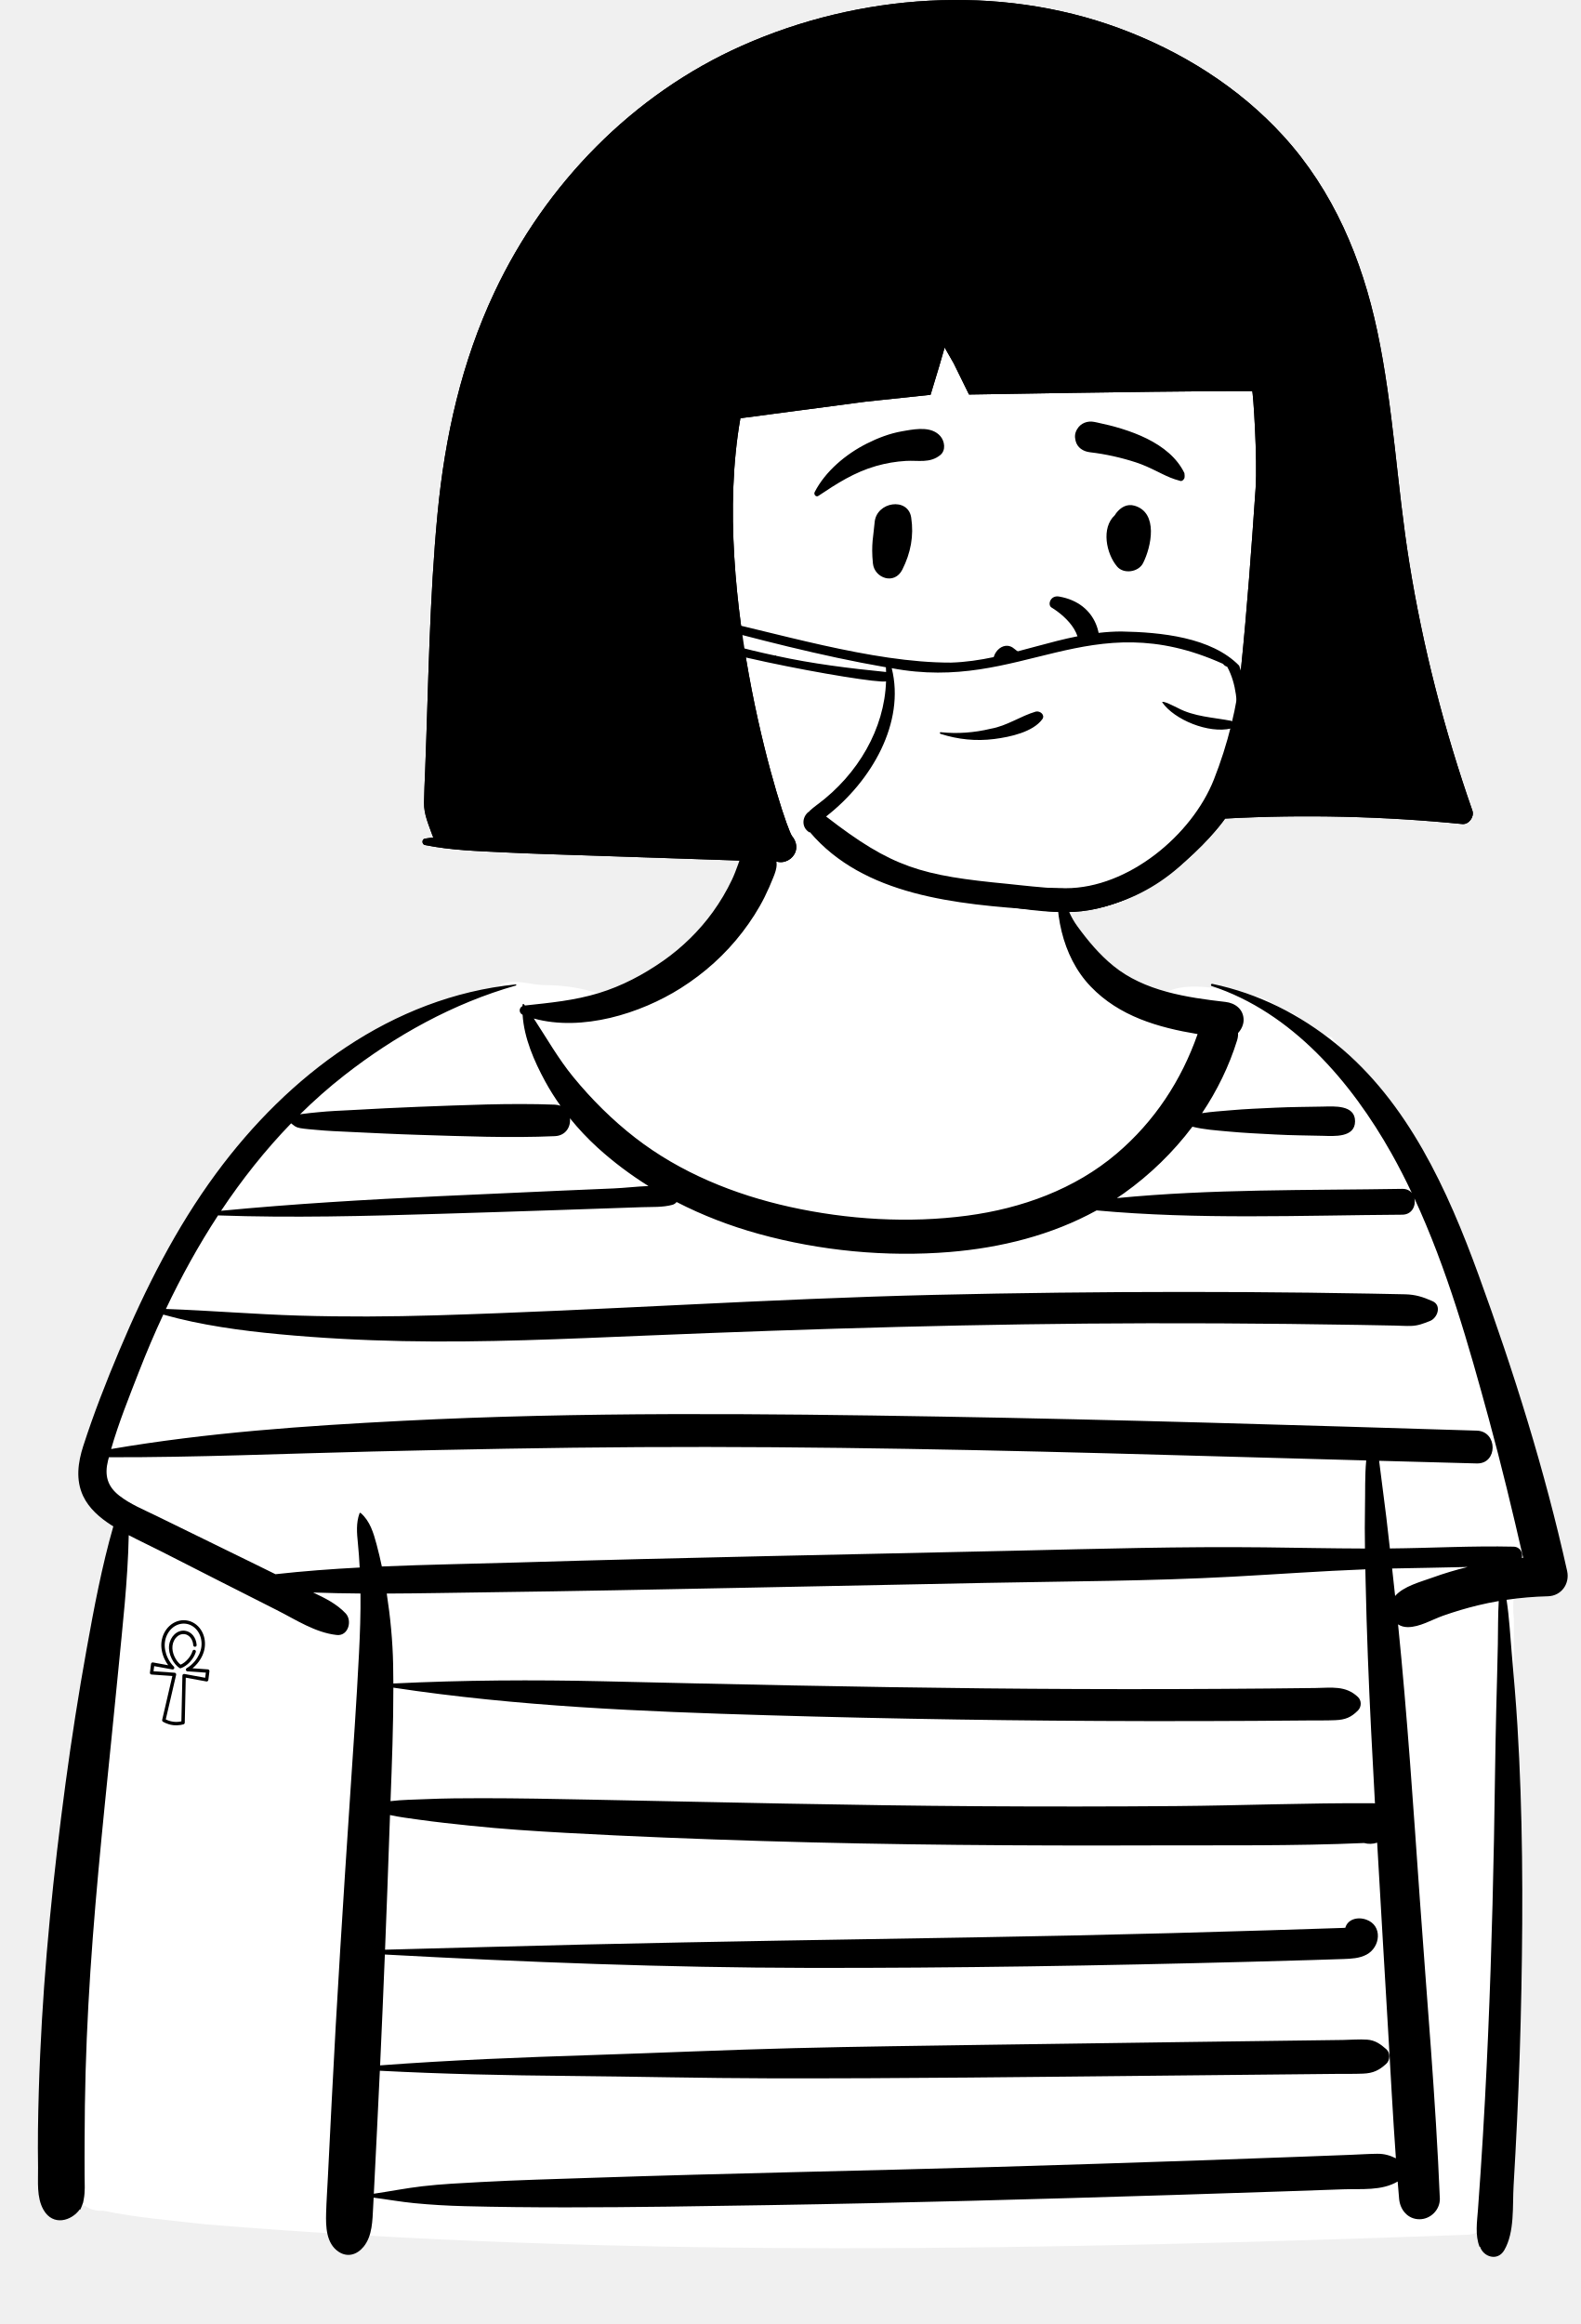
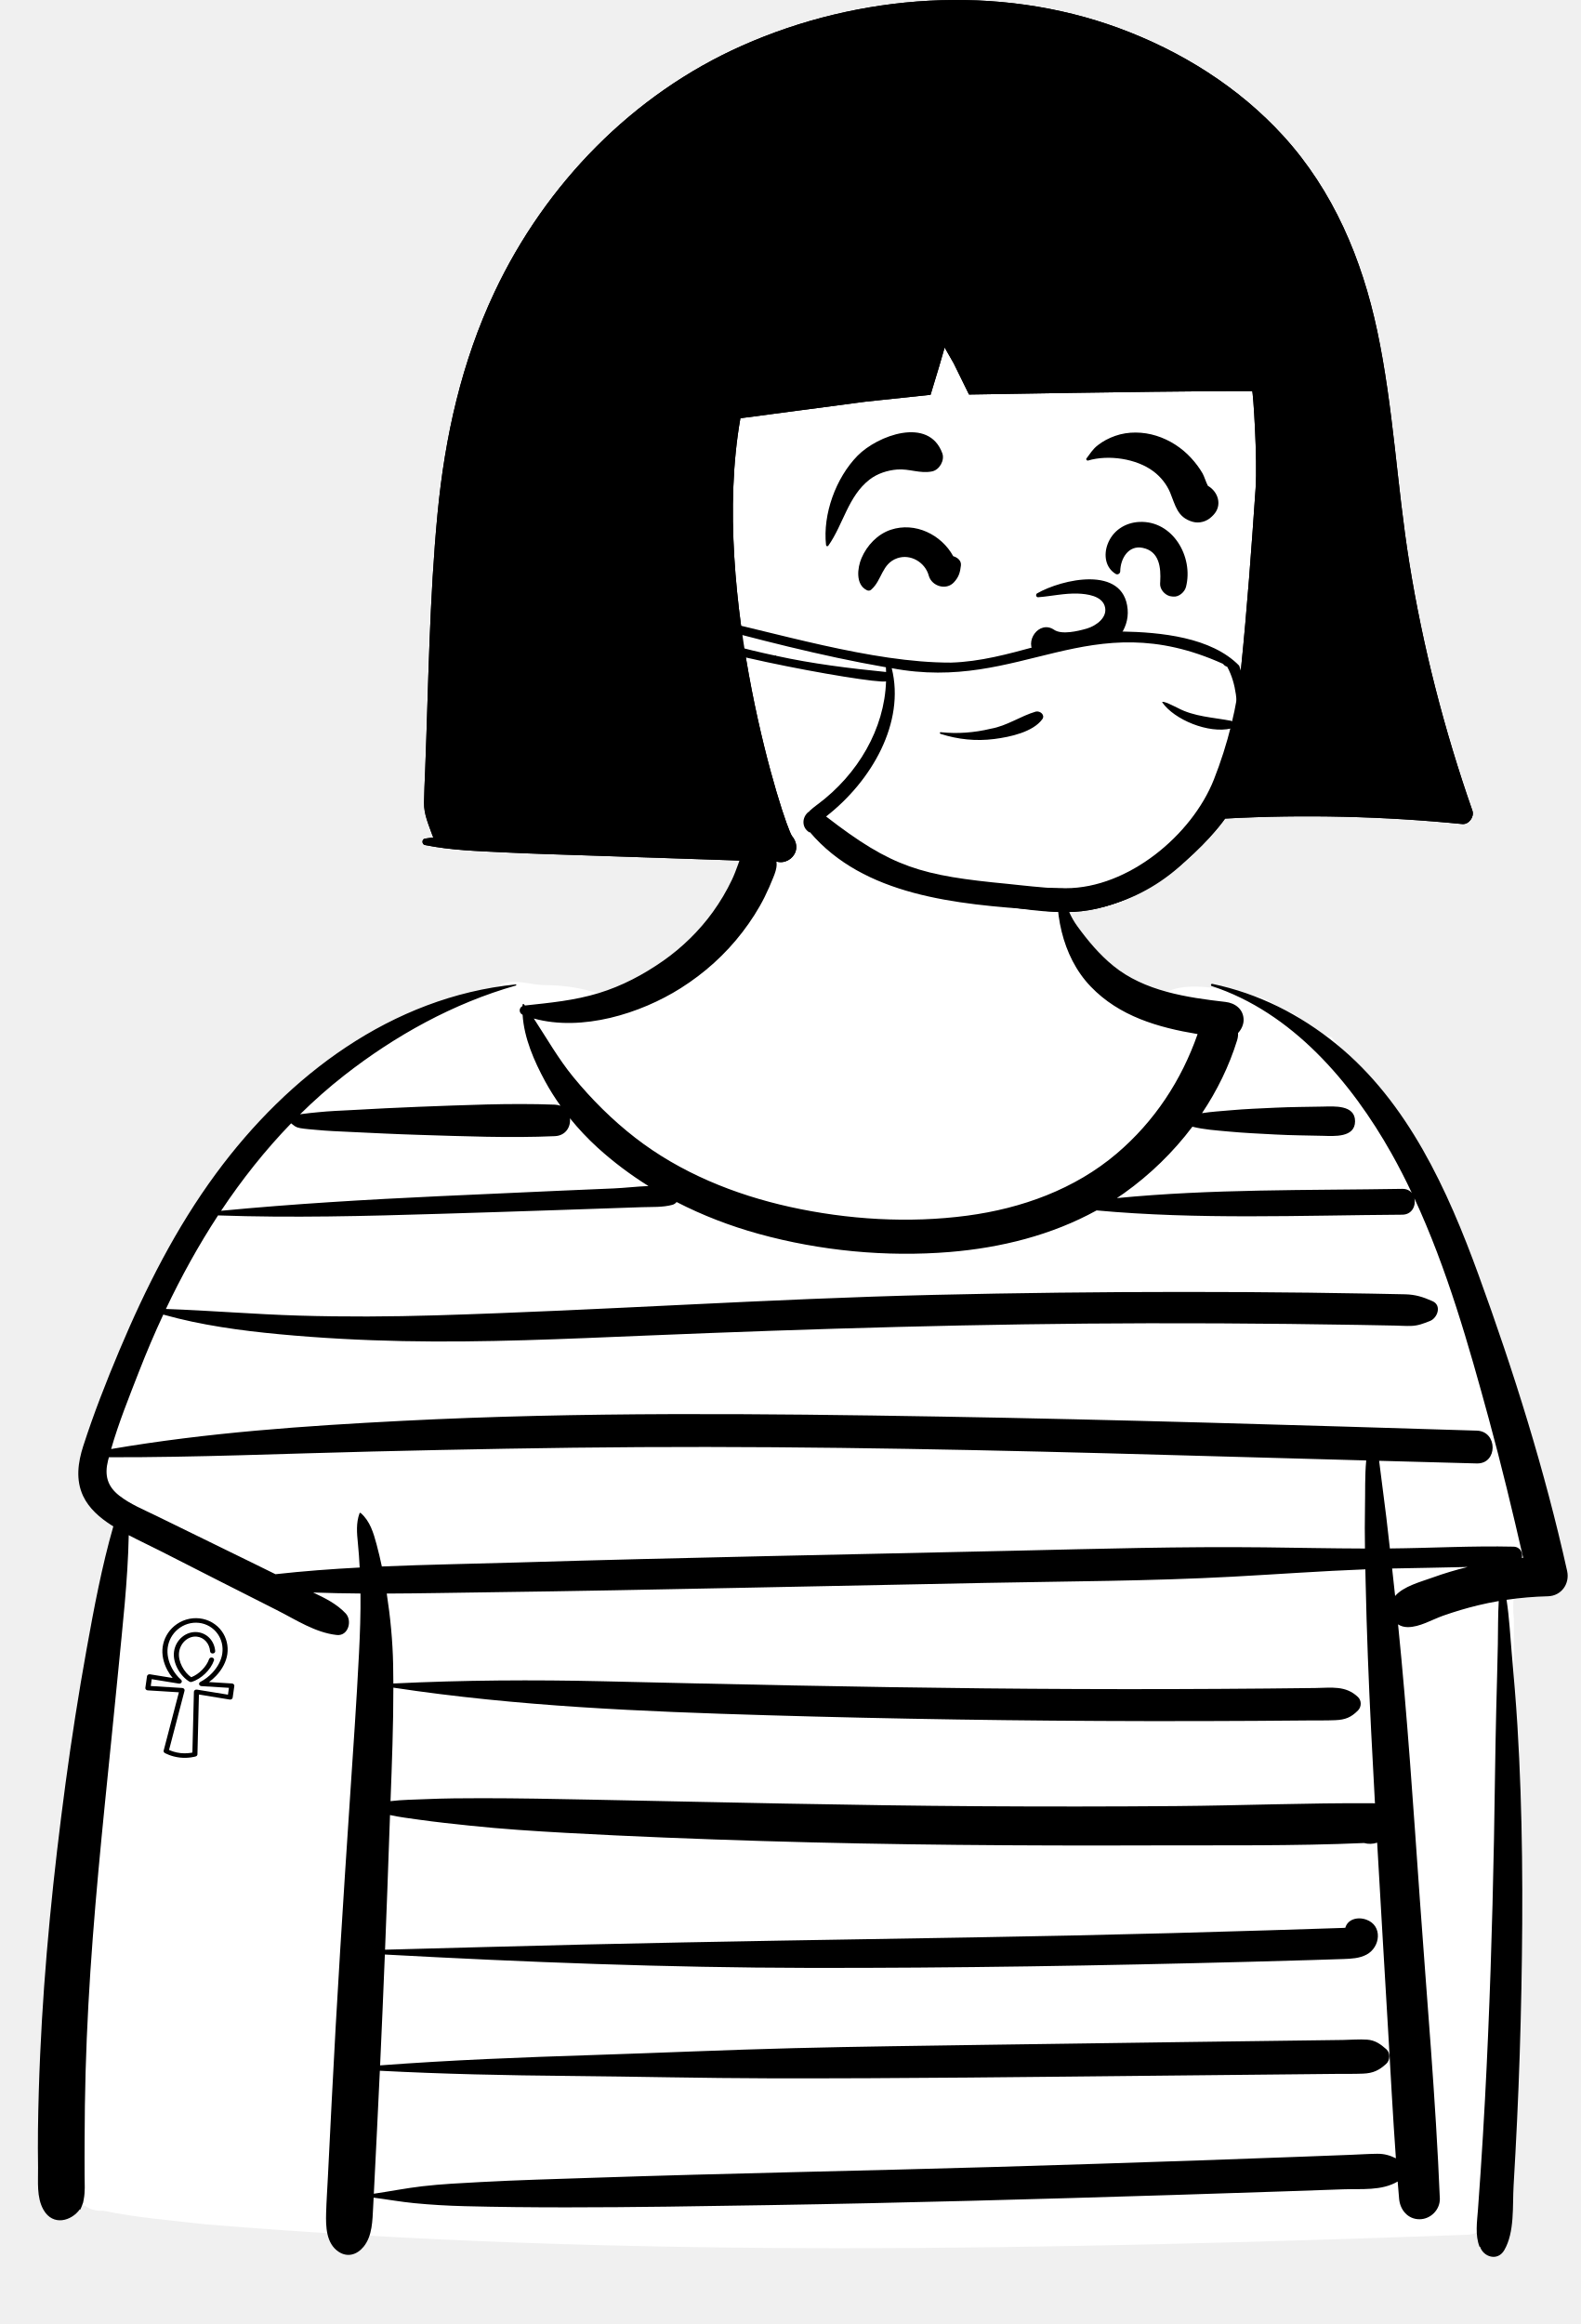
<svg xmlns="http://www.w3.org/2000/svg" width="207.906mm" height="305.667mm" viewBox="0 0 207.906 305.667" version="1.1" id="svg8">
  <defs id="defs2" />
  <g id="layer3" transform="translate(21.09958,-14.38902)">
    <g id="body/mono/Striped-Tee" transform="matrix(0.2645833,0,0,0.2645833,-24.05346,124.7044)" style="fill:none;fill-rule:evenodd;stroke:none;stroke-width:1">
      <path id="🎨-Background-1" d="m 47.469,592.465 c -2.994,27.446 -9.776,57.68 3.152,83.575 -8.142,0.365 -1.537,2.72 2.857,3.53 2.509,1.942 5.881,2.711 9.052,2.441 16.464,3.48 33.46,4.741 50.177,6.71 208.718,17.336 418.835,12.732 627.943,5.262 6.801,-0.295 11.364,-5.235 11.885,-11.889 7.664,-97.922 11.478,-196.147 11.283,-294.368 -3.405,-34.517 22.684,-21.048 8.767,-66.532 -11.188,-47.975 -27.747,-94.672 -48.863,-139.168 -14.596,-28.955 -28.349,-59.422 -50.596,-83.433 -7.03,-0.971 -13.015,-7.954 -18.956,-11.854 -6.017,-1.172 -10.477,-6.281 -16.575,-7.852 -11.621,-3.023 -37.627,-9.452 -47.524,-1.72 -0.391,-0.107 -0.787,-0.198 -1.178,-0.309 -1.937,2.148 -4.598,0.537 -6.043,-1.393 -4.945,-3.839 -26.559,-4.234 -29.012,-10.126 -12.788,-11.6 -16.209,-36.013 -16.209,-50.296 -4.782,-5.373 -5.113,-4.375 -11.604,-7.215 -6.364,-8.027 -14.052,-15.019 -22.633,-20.531 -48.291,-31.708 -118.368,1.704 -129.673,56.817 -17.871,14.15 -36.266,28.524 -58.155,35.897 -10.682,-5.495 -22.851,-7.249 -34.188,-7.26 -8.451,-0.307 -20.129,-5.194 -25.621,3.7 -92.397,30.247 -148.161,118.218 -187.813,201.571 -5.558,11.868 -12.207,24.294 -10.506,37.815 1.169,16.193 18.743,25.831 15.422,42.992 -4.827,47.206 -10.318,94.364 -15.343,141.556 -3.349,30.693 -6.697,61.387 -10.045,92.08 z" style="fill:#ffffff" />
      <path id="🖍-Ink-2" d="m 723.418,367.271 c -5.974,2.163 -14.348,4.271 -18.62,9.158 -0.492,-4.554 -0.99,-9.107 -1.49,-13.661 12.518,-0.297 25.063,-0.405 37.588,-0.755 -5.912,1.446 -11.755,3.187 -17.478,5.258 m -27.503,286.448 c -4.308,0.04 -8.63,0.34 -12.935,0.508 -8.292,0.321 -16.584,0.638 -24.877,0.949 -16.917,0.634 -33.834,1.245 -50.753,1.834 -33.504,1.165 -67.012,2.24 -100.523,3.227 -67.021,1.971 -134.076,3.165 -201.088,5.419 -18.591,0.625 -37.181,1.111 -55.755,2.123 -9.625,0.524 -19.295,0.975 -28.874,2.09 -8.081,0.94 -16.047,2.526 -24.083,3.708 0.539,-10.471 1.044,-20.944 1.569,-31.414 0.497,-9.906 0.961,-19.813 1.422,-29.721 31.369,1.641 62.775,2.304 94.186,2.584 33.226,0.297 66.442,1.121 99.67,1.185 65.781,0.131 131.568,-0.697 197.347,-1.357 18.604,-0.188 37.21,-0.374 55.815,-0.561 9.302,-0.093 18.605,-0.187 27.907,-0.281 4.644,-0.046 9.315,0.053 13.954,-0.139 4.952,-0.206 7.959,-1.614 11.553,-4.946 1.917,-1.777 1.997,-5.396 0,-7.159 -2.884,-2.547 -5.561,-4.501 -9.559,-4.787 -3.926,-0.281 -8.023,0.105 -11.961,0.157 -8.638,0.113 -17.276,0.228 -25.914,0.341 -16.612,0.219 -33.223,0.437 -49.835,0.655 -33.224,0.437 -66.448,0.884 -99.67,1.39 -32.56,0.497 -65.123,0.867 -97.677,1.685 -33.239,0.837 -66.439,2.348 -99.67,3.416 -35.372,1.136 -70.726,2.493 -106.018,5.147 0.848,-18.365 1.629,-36.734 2.364,-55.105 70.075,3.814 140.198,6.529 210.39,6.648 73.128,0.125 146.252,-1.125 219.353,-3.033 10.301,-0.27 20.602,-0.542 30.901,-0.865 5.316,-0.167 10.632,-0.321 15.948,-0.513 3.908,-0.142 7.924,-0.309 11.457,-2.178 6.972,-3.688 8.175,-14.457 -0.097,-17.403 -4.522,-1.61 -9.319,-0.036 -10.419,4.041 -0.338,0.033 -0.66,0.06 -0.941,0.071 -3.987,0.15 -7.975,0.261 -11.961,0.387 -8.639,0.274 -17.277,0.555 -25.916,0.826 -15.949,0.499 -31.899,0.96 -47.85,1.382 -32.566,0.863 -65.136,1.566 -97.709,2.109 -64.49,1.074 -128.975,2.067 -193.457,3.541 -33.206,0.76 -66.402,1.745 -99.604,2.587 0.793,-19.969 1.542,-39.938 2.217,-59.909 0.079,-2.34 0.165,-4.682 0.25,-7.023 4.758,1.046 9.63,1.625 14.477,2.311 8.411,1.19 16.848,2.071 25.295,2.962 15.916,1.679 31.884,2.709 47.859,3.591 32.569,1.796 65.147,3.063 97.75,4.056 64.493,1.964 129.066,2.392 193.585,2.171 35.035,-0.119 70.283,0.342 105.301,-1.185 2.158,0.59 4.382,0.529 6.533,-0.174 1.766,31.22 3.631,62.433 5.464,93.649 1.237,21.061 2.328,42.193 3.847,63.261 -2.967,-1.461 -5.698,-2.289 -9.268,-2.258 M 88.783,336.541 c -6.144,-3.006 -12.92,-5.749 -18.344,-10.007 -5.929,-4.656 -7.385,-10.122 -5.563,-17.428 0.136,-0.546 0.296,-1.089 0.438,-1.633 43.691,0.107 87.271,-1.816 130.943,-2.853 44.37,-1.053 88.724,-1.938 133.106,-2.188 88.511,-0.498 177.011,1.498 265.48,3.983 31.861,0.894 63.721,1.776 95.583,2.646 -0.727,7.768 -0.447,15.727 -0.612,23.44 -0.145,6.775 -0.107,13.56 -0.006,20.344 -16.668,-0.041 -33.332,-0.401 -50.002,-0.589 -41.269,-0.465 -82.516,0.72 -123.775,1.664 -82.515,1.888 -165.052,3.373 -247.551,5.858 -22.407,0.674 -44.958,1.029 -67.468,1.988 -0.774,-3.66 -1.633,-7.302 -2.602,-10.92 -1.54,-5.748 -3.278,-11.656 -7.883,-15.649 -0.221,-0.193 -0.527,-0.109 -0.626,0.165 -1.749,4.847 -1.307,9.782 -0.795,14.861 0.405,4.012 0.679,8.035 0.882,12.063 -13.997,0.736 -27.965,1.771 -41.86,3.322 -3.973,-1.963 -7.948,-3.922 -11.929,-5.871 -15.803,-7.737 -31.611,-15.464 -47.416,-23.196 m 507.231,144.328 c -32.599,0.263 -65.2,0.291 -97.798,0.082 -64.527,-0.414 -129.033,-2.001 -193.546,-3.283 -17.955,-0.355 -35.886,-0.708 -53.844,-0.709 -9.297,0 -18.625,0.062 -27.912,0.465 -5.845,0.254 -11.771,0.291 -17.589,0.993 0.702,-18.795 1.433,-37.609 1.41,-56.413 61.546,9.321 123.753,11.881 185.907,13.715 62.969,1.858 125.953,2.821 188.949,2.913 17.903,0.027 35.806,-0.013 53.708,-0.119 8.619,-0.05 17.239,-0.116 25.858,-0.197 4.633,-0.044 9.294,0.05 13.923,-0.145 4.895,-0.206 7.852,-1.366 11.271,-4.848 1.75,-1.781 1.839,-4.855 0,-6.629 -6.103,-5.887 -13.283,-4.609 -21.216,-4.511 -7.956,0.099 -15.912,0.184 -23.869,0.256 -15.912,0.145 -31.826,0.237 -47.74,0.278 -31.163,0.079 -62.327,-0.041 -93.489,-0.359 -62.98,-0.644 -125.946,-2.044 -188.911,-3.519 -34.81,-0.815 -69.613,-0.591 -104.395,1.097 -0.013,-3.122 -0.042,-6.245 -0.103,-9.367 -0.229,-11.824 -1.381,-23.648 -3.183,-35.341 17.046,-0.059 34.091,-0.423 51.06,-0.641 41.263,-0.529 82.517,-1.36 123.775,-2.188 40.926,-0.82 81.852,-1.641 122.778,-2.462 40.9,-0.82 81.926,-0.879 122.777,-3.087 22.046,-1.192 44.1,-2.812 66.163,-3.663 0.043,2.025 0.086,4.051 0.129,6.075 0.531,24.845 1.502,49.666 2.755,74.485 0.602,11.925 1.237,23.85 1.89,35.773 -0.316,-0.031 -0.639,-0.05 -0.971,-0.053 -32.573,-0.216 -65.208,1.138 -97.787,1.402 M 80.178,265.097 c 3.732,-9.602 7.786,-19.139 12.168,-28.547 18.604,5.251 38.449,7.96 57.649,9.763 20.44,1.921 40.92,3 61.444,3.419 40.462,0.826 80.924,-1.093 121.343,-2.763 83.136,-3.433 166.264,-5.94 249.478,-6.101 23.239,-0.046 46.477,0.062 69.714,0.324 11.618,0.131 23.236,0.288 34.853,0.487 5.975,0.103 11.949,0.216 17.924,0.339 2.645,0.054 5.322,0.25 7.965,0.17 3.535,-0.107 6.117,-1.17 9.398,-2.449 3.767,-1.467 5.989,-7.765 1.288,-9.852 -4.696,-2.086 -8.464,-3.308 -13.673,-3.421 -5.642,-0.121 -11.285,-0.233 -16.927,-0.337 -10.29,-0.188 -20.58,-0.346 -30.87,-0.474 -20.912,-0.261 -41.827,-0.371 -62.741,-0.368 -41.165,0.005 -82.33,0.492 -123.483,1.46 -82.62,1.943 -165.055,7.702 -247.645,10.173 -22.764,0.682 -45.571,0.815 -68.336,0.132 -22.05,-0.661 -44.053,-2.517 -66.076,-3.298 7.607,-16.036 16.214,-31.653 25.926,-46.502 36.713,1.29 73.347,0.336 110.068,-0.782 19.269,-0.587 38.538,-1.182 57.805,-1.843 9.634,-0.33 19.268,-0.66 28.902,-0.99 4.651,-0.16 9.302,-0.319 13.953,-0.478 5.01,-0.172 10.283,0.152 15.149,-1.165 0.881,-0.239 1.581,-0.749 2.108,-1.399 12.952,6.663 26.651,11.919 40.738,15.814 30.578,8.455 63.466,11.627 95.091,9.025 25.38,-2.088 50.673,-8.37 72.987,-20.67 50.393,4.639 101.492,2.459 151.992,2.129 4.825,-0.031 6.832,-4.451 6.025,-8.097 16.207,34.927 26.943,72.792 36.992,109.622 6.244,22.889 11.798,45.921 17.085,69.036 -0.22,0.019 -0.439,0.039 -0.658,0.06 0.613,-2.532 -0.765,-5.517 -4.232,-5.597 -20.438,-0.469 -40.942,0.705 -61.388,0.894 -0.575,-5.114 -1.15,-10.229 -1.756,-15.341 -0.828,-6.964 -1.814,-13.911 -2.657,-20.874 -0.305,-2.525 -0.589,-4.963 -0.936,-7.361 16.188,0.44 32.375,0.885 48.563,1.312 10.506,0.278 10.487,-15.992 0,-16.312 -88.956,-2.724 -177.916,-5.476 -266.902,-6.986 -89.04,-1.512 -178.387,-2.444 -267.359,2.121 -48.485,2.486 -96.85,5.811 -144.732,14.013 3.719,-12.978 8.907,-25.792 13.763,-38.286 m 75.719,-123.626 c 1.611,1.208 2.127,1.97 4.535,2.393 2.611,0.457 5.296,0.603 7.932,0.861 5.64,0.552 11.294,0.758 16.953,1.026 11.3,0.537 22.599,1.105 33.907,1.449 22.447,0.681 45.375,1.646 67.812,0.648 5.489,-0.244 7.986,-4.77 7.487,-8.894 4.208,5.211 8.809,10.103 13.709,14.563 7.878,7.169 16.382,13.524 25.347,19.132 -5.816,0.213 -11.738,0.942 -17.227,1.178 -9.302,0.398 -18.604,0.797 -27.906,1.197 -19.602,0.842 -39.202,1.746 -58.801,2.662 -36.273,1.695 -72.422,3.805 -108.557,7.265 10.32,-15.509 21.88,-30.138 34.809,-43.48 m 590.37,75.333 c -15.326,-42.068 -35.085,-85.767 -70.643,-114.661 -18.277,-14.852 -38.639,-25.126 -61.699,-29.993 -0.708,-0.15 -0.99,0.858 -0.299,1.085 39.878,13.083 69.389,47.701 89.352,83.179 3.617,6.429 6.969,13.012 10.139,19.694 -1.032,-1.258 -2.611,-2.095 -4.747,-2.059 -47.156,0.792 -94.867,-0.007 -141.917,4.6 1.201,-0.8 2.402,-1.599 3.58,-2.44 12.853,-9.16 24.418,-20.368 33.978,-33.062 5.758,1.46 11.82,1.816 17.695,2.375 7.841,0.745 15.736,1.086 23.602,1.509 7.854,0.421 15.738,0.461 23.601,0.651 5.404,0.131 15.967,1.028 15.973,-7.238 0.006,-8.275 -10.568,-7.399 -15.973,-7.291 -7.864,0.155 -15.744,0.178 -23.601,0.547 -7.532,0.352 -15.109,0.637 -22.619,1.311 -4.581,0.411 -9.294,0.681 -13.9,1.409 7.495,-11.183 13.462,-23.364 17.445,-36.212 0.401,-1.293 0.533,-2.501 0.467,-3.62 1.69,-1.783 2.768,-4.226 2.768,-6.464 0,-5.322 -4.147,-8.44 -8.994,-8.995 -19.184,-2.193 -40.32,-5.318 -55.78,-17.931 -6.977,-5.692 -12.589,-12.421 -17.871,-19.662 -5.935,-8.139 -8.16,-18.393 -8.183,-28.356 -0.001,-0.559 -0.928,-0.728 -1.013,-0.137 -2.905,20.199 1.285,43.257 15.782,58.391 14.234,14.859 33.569,20.425 53.19,23.676 -8.09,23.107 -21.443,43.404 -40.19,59.365 -20.89,17.785 -47.334,27.297 -74.294,30.887 -29.086,3.873 -59.571,1.99 -88.174,-4.332 -27.554,-6.092 -54.508,-16.986 -76.934,-34.371 -11.314,-8.772 -21.722,-19.112 -30.791,-30.178 -7.485,-9.133 -13.224,-19.318 -19.649,-29.102 23.971,6.572 52.953,-2.406 73.032,-15.088 11.827,-7.468 22.188,-16.792 30.7,-27.884 4.198,-5.471 7.933,-11.246 11.013,-17.421 1.602,-3.212 3.042,-6.516 4.367,-9.851 0.819,-2.06 1.622,-4.176 1.622,-6.441 -0.005,-1.668 -0.425,-3.222 -1.261,-4.662 -1.718,-1.823 -2.06,-2.351 -1.026,-1.587 -1.687,-3.454 -6.564,-4.331 -9.684,-2.539 -1.163,0.669 -3.898,1.964 -5.243,4.126 -0.909,1.462 -1.398,3.21 -1.98,4.814 -0.919,2.532 -1.845,5.035 -2.999,7.473 -2.68,5.664 -5.894,11.07 -9.56,16.151 -6.701,9.288 -15.314,17.687 -24.696,24.242 -9.849,6.881 -20.464,12.506 -31.977,16.019 -12.16,3.709 -24.196,4.817 -36.742,6.176 -0.134,-0.186 -0.264,-0.373 -0.398,-0.558 -0.242,-0.334 -0.765,-0.226 -0.786,0.213 -0.01,0.21 -0.005,0.419 -0.011,0.629 -1.789,0.839 -1.937,3.36 0.056,4.328 0.739,11.605 5.747,23.034 11.204,33.077 2.273,4.183 4.841,8.236 7.623,12.151 -0.823,-0.314 -1.748,-0.513 -2.786,-0.553 -22.445,-0.86 -45.367,0.248 -67.812,1.069 -10.977,0.402 -21.942,1.017 -32.91,1.605 -5.653,0.302 -11.32,0.495 -16.953,1.08 -2.817,0.293 -5.651,0.523 -8.453,0.945 -0.203,0.031 -0.392,0.063 -0.57,0.095 6.932,-6.827 14.239,-13.294 21.953,-19.328 25.306,-19.796 54.37,-35.925 85.38,-44.697 0.294,-0.083 0.251,-0.586 -0.074,-0.552 -61.678,6.307 -113.055,45.174 -148.995,93.975 -19.942,27.079 -35.067,57.056 -48.082,87.967 -6.56,15.581 -12.767,31.439 -17.965,47.532 -2.642,8.178 -3.833,16.853 -0.049,24.877 2.902,6.156 8.257,10.731 13.87,14.365 0.373,0.243 0.757,0.467 1.134,0.704 -5.738,19.99 -9.582,40.502 -13.27,60.952 -4.006,22.216 -7.501,44.524 -10.503,66.897 -6,44.721 -10.596,89.535 -12.603,134.625 -0.555,12.471 -0.926,24.951 -1.088,37.434 -0.081,6.244 -0.045,12.487 0.04,18.731 0.097,6.987 -0.849,14.872 2.708,21.108 4.753,8.332 13.984,5.464 18.044,-0.234 0.059,0.077 0.12,0.156 0.18,0.234 0.368,-0.724 0.676,-1.447 0.939,-2.169 0.437,-0.961 0.722,-1.965 0.826,-2.989 0.765,-3.87 0.477,-7.8 0.446,-12.005 -0.045,-5.916 -0.011,-11.832 0.006,-17.748 0.033,-11.169 0.16,-22.334 0.478,-33.501 0.637,-22.326 1.881,-44.633 3.582,-66.904 3.38,-44.24 8.366,-88.277 12.633,-132.43 2.172,-22.481 4.792,-45.02 5.244,-67.621 5.267,2.773 10.702,5.286 15.959,7.962 9.754,4.965 19.507,9.93 29.26,14.895 9.459,4.815 18.932,9.6 28.409,14.382 9.556,4.82 19.048,11.194 29.799,12.38 5.747,0.633 7.827,-7.109 4.441,-10.723 -4.422,-4.722 -10.294,-7.656 -16.197,-10.404 7.843,0.287 15.696,0.441 23.553,0.501 0.108,9.886 -0.241,19.793 -0.737,29.657 -1.22,24.194 -2.916,48.345 -4.522,72.516 -3.338,50.243 -6.569,100.513 -9.09,150.803 -0.617,12.319 -1.235,24.635 -1.853,36.952 -0.3,5.988 -0.717,11.984 -0.887,17.977 -0.19,6.724 -0.025,15.152 6.198,19.304 4.396,2.931 9.127,1.55 12.427,-2.482 4.413,-5.391 4.406,-13.202 4.761,-19.818 0.082,-1.529 0.155,-3.058 0.234,-4.587 6.74,0.873 13.431,2.08 20.2,2.74 8.268,0.806 16.588,1.281 24.892,1.494 16.933,0.436 33.839,0.592 50.777,0.592 33.52,10e-4 67.037,-0.572 100.552,-1.113 67.032,-1.082 134.056,-2.959 201.065,-5.039 18.577,-0.577 37.153,-1.182 55.729,-1.813 9.619,-0.328 19.238,-0.662 28.858,-1.004 9.105,-0.324 19.052,0.854 27.066,-3.873 0.232,2.877 0.468,5.755 0.721,8.629 0.481,5.447 4.31,10.126 10.125,10.126 5.464,0 10.16,-4.634 10.125,-10.126 -2.041,-49.683 -6.458,-99.37 -9.957,-148.969 -3.213,-45.558 -6.225,-91.179 -10.82,-136.628 1.304,0.843 2.897,1.365 4.776,1.373 6.003,0.025 11.995,-3.698 17.611,-5.677 5.667,-1.996 11.427,-3.724 17.265,-5.141 3.456,-0.839 6.926,-1.542 10.407,-2.141 -0.421,7.111 -0.313,14.285 -0.445,21.37 -0.203,10.891 -0.541,21.778 -0.806,32.667 -0.521,21.455 -0.706,42.911 -1.116,64.367 -0.826,43.254 -2.186,86.485 -4.498,129.686 -0.635,11.871 -1.349,23.738 -2.142,35.599 -0.418,6.26 -0.858,12.52 -1.321,18.776 -0.453,6.15 -1.513,12.685 0.802,18.58 0.074,-0.043 0.147,-0.084 0.22,-0.127 1.615,5.082 8.714,7.511 12.068,1.734 5.227,-9.006 4.022,-21.913 4.622,-32.045 0.645,-10.871 1.223,-21.747 1.735,-32.626 1.024,-21.761 1.734,-43.528 2.146,-65.31 0.824,-43.571 0.684,-87.205 -1.98,-130.712 -0.729,-11.896 -1.749,-23.77 -2.796,-35.64 -0.785,-8.898 -1.218,-18.039 -2.606,-26.942 6.788,-1.001 13.629,-1.582 20.536,-1.753 6.685,-0.167 10.996,-6.196 9.579,-12.577 -11.097,-49.983 -26.535,-99.119 -44.05,-147.199" style="fill:#000000" />
    </g>
-     <g id="g1075" transform="matrix(0.02963726,0.00373477,-0.00373477,0.02963726,-3.498369,226.6387)">
-       <g id="g1018">
-         <path id="path1014" d="m 359.789,204.209 c -1.498,-1.416 -3.509,-2.154 -5.571,-2.039 l -67.758,3.785 c 6.814,-7.158 13.099,-15.166 18.611,-23.757 15.107,-23.541 23.428,-50.131 23.428,-74.871 0,-27.155 -9.011,-53.035 -25.373,-72.873 C 285.064,12.559 259.322,0 232.5,0 205.678,0 179.936,12.558 161.875,34.455 145.512,54.292 136.5,80.171 136.5,107.328 c 0,24.741 8.32,51.33 23.427,74.871 5.513,8.591 11.798,16.599 18.611,23.756 l -67.756,-3.785 c -2.066,-0.121 -4.075,0.623 -5.572,2.039 -1.498,1.417 -2.347,3.388 -2.347,5.449 v 38.695 c 0,2.062 0.849,4.033 2.347,5.449 1.499,1.417 3.515,2.155 5.572,2.039 l 91.984,-5.139 -20.404,197.202 c -0.325,3.136 1.347,6.141 4.183,7.519 0.805,0.391 20.017,9.577 45.954,9.577 25.937,0 45.148,-9.187 45.953,-9.577 2.837,-1.378 4.509,-4.382 4.184,-7.519 l -20.404,-197.202 91.985,5.139 c 2.061,0.114 4.073,-0.623 5.571,-2.039 1.498,-1.417 2.347,-3.388 2.347,-5.449 v -38.695 c 0.001,-2.061 -0.848,-4.033 -2.346,-5.449 z m -12.653,36.213 -92.851,-5.188 c -2.188,-0.124 -4.329,0.722 -5.845,2.312 -1.517,1.589 -2.26,3.763 -2.033,5.948 l 20.732,200.374 c -6.528,2.388 -19.222,6.131 -34.64,6.131 -15.313,0 -28.076,-3.759 -34.638,-6.146 l 20.73,-200.359 c 0.226,-2.185 -0.517,-4.359 -2.033,-5.948 -1.516,-1.589 -3.646,-2.437 -5.846,-2.312 l -92.85,5.188 v -22.833 l 81.028,4.526 c 3.298,0.187 6.309,-1.797 7.452,-4.883 1.143,-3.087 0.14,-6.558 -2.473,-8.559 -11.747,-8.997 -22.577,-20.953 -31.319,-34.576 -13.575,-21.153 -21.051,-44.866 -21.051,-66.77 0,-23.681 7.794,-46.172 21.946,-63.328 15.202,-18.43 36.726,-29 59.054,-29 22.328,0 43.853,10.57 59.054,29 14.151,17.157 21.945,39.647 21.945,63.328 0,21.903 -7.477,45.616 -21.052,66.769 -8.741,13.623 -19.571,25.579 -31.319,34.576 -2.613,2.001 -3.615,5.472 -2.473,8.559 1.143,3.086 4.168,5.071 7.451,4.883 l 81.029,-4.526 v 22.834 z" />
-         <path id="path1016" d="m 292.04,132.998 c 0.712,-4.081 -2.019,-7.965 -6.1,-8.677 -4.087,-0.715 -7.966,2.019 -8.678,6.099 -4.555,26.106 -23.462,53.806 -44.755,66.189 -22.742,-13.318 -45.857,-46.639 -45.857,-78.343 0,-31.528 20.568,-57.178 45.85,-57.178 21.198,0 39.517,17.937 44.547,43.619 0.797,4.064 4.736,6.716 8.802,5.918 4.065,-0.796 6.715,-4.737 5.919,-8.802 -6.429,-32.816 -30.8,-55.735 -59.268,-55.735 -33.553,0 -60.85,32.379 -60.85,72.178 0,40.074 29.847,79.775 57.5,93.577 1.054,0.526 2.202,0.79 3.349,0.79 1.147,0 2.295,-0.263 3.35,-0.79 26.933,-13.442 50.565,-46.601 56.191,-78.845 z" />
+     <g id="g1075" transform="matrix(0.04430199,0.00496195,-0.00558276,0.03937552,-5.148359,226.0927)" style="stroke-width:2.514;stroke-miterlimit:4;stroke-dasharray:none">
+       <g id="g1018" style="stroke-width:2.514;stroke-miterlimit:4;stroke-dasharray:none">
+         <path id="path1014" d="m 359.789,204.209 c -1.498,-1.416 -3.509,-2.154 -5.571,-2.039 l -67.758,3.785 c 6.814,-7.158 13.099,-15.166 18.611,-23.757 15.107,-23.541 23.428,-50.131 23.428,-74.871 0,-27.155 -9.011,-53.035 -25.373,-72.873 C 285.064,12.559 259.322,0 232.5,0 205.678,0 179.936,12.558 161.875,34.455 145.512,54.292 136.5,80.171 136.5,107.328 c 0,24.741 8.32,51.33 23.427,74.871 5.513,8.591 11.798,16.599 18.611,23.756 l -67.756,-3.785 c -2.066,-0.121 -4.075,0.623 -5.572,2.039 -1.498,1.417 -2.347,3.388 -2.347,5.449 v 38.695 c 0,2.062 0.849,4.033 2.347,5.449 1.499,1.417 3.515,2.155 5.572,2.039 l 91.984,-5.139 -20.404,197.202 c -0.325,3.136 1.347,6.141 4.183,7.519 0.805,0.391 20.017,9.577 45.954,9.577 25.937,0 45.148,-9.187 45.953,-9.577 2.837,-1.378 4.509,-4.382 4.184,-7.519 l -20.404,-197.202 91.985,5.139 c 2.061,0.114 4.073,-0.623 5.571,-2.039 1.498,-1.417 2.347,-3.388 2.347,-5.449 v -38.695 c 0.001,-2.061 -0.848,-4.033 -2.346,-5.449 z m -12.653,36.213 -92.851,-5.188 c -2.188,-0.124 -4.329,0.722 -5.845,2.312 -1.517,1.589 -2.26,3.763 -2.033,5.948 l 20.732,200.374 c -6.528,2.388 -19.222,6.131 -34.64,6.131 -15.313,0 -28.076,-3.759 -34.638,-6.146 l 20.73,-200.359 c 0.226,-2.185 -0.517,-4.359 -2.033,-5.948 -1.516,-1.589 -3.646,-2.437 -5.846,-2.312 l -92.85,5.188 v -22.833 l 81.028,4.526 c 3.298,0.187 6.309,-1.797 7.452,-4.883 1.143,-3.087 0.14,-6.558 -2.473,-8.559 -11.747,-8.997 -22.577,-20.953 -31.319,-34.576 -13.575,-21.153 -21.051,-44.866 -21.051,-66.77 0,-23.681 7.794,-46.172 21.946,-63.328 15.202,-18.43 36.726,-29 59.054,-29 22.328,0 43.853,10.57 59.054,29 14.151,17.157 21.945,39.647 21.945,63.328 0,21.903 -7.477,45.616 -21.052,66.769 -8.741,13.623 -19.571,25.579 -31.319,34.576 -2.613,2.001 -3.615,5.472 -2.473,8.559 1.143,3.086 4.168,5.071 7.451,4.883 l 81.029,-4.526 v 22.834 z" style="stroke-width:1.257;stroke-miterlimit:4;stroke-dasharray:none" />
+         <path id="path1016" d="m 292.04,132.998 c 0.712,-4.081 -2.019,-7.965 -6.1,-8.677 -4.087,-0.715 -7.966,2.019 -8.678,6.099 -4.555,26.106 -23.462,53.806 -44.755,66.189 -22.742,-13.318 -45.857,-46.639 -45.857,-78.343 0,-31.528 20.568,-57.178 45.85,-57.178 21.198,0 39.517,17.937 44.547,43.619 0.797,4.064 4.736,6.716 8.802,5.918 4.065,-0.796 6.715,-4.737 5.919,-8.802 -6.429,-32.816 -30.8,-55.735 -59.268,-55.735 -33.553,0 -60.85,32.379 -60.85,72.178 0,40.074 29.847,79.775 57.5,93.577 1.054,0.526 2.202,0.79 3.349,0.79 1.147,0 2.295,-0.263 3.35,-0.79 26.933,-13.442 50.565,-46.601 56.191,-78.845 z" style="stroke-width:2.514;stroke-miterlimit:4;stroke-dasharray:none" />
      </g>
-       <g id="g1020">
- </g>
-       <g id="g1022">
- </g>
-       <g id="g1024">
- </g>
-       <g id="g1026">
- </g>
-       <g id="g1028">
- </g>
-       <g id="g1030">
- </g>
-       <g id="g1032">
- </g>
-       <g id="g1034">
- </g>
-       <g id="g1036">
- </g>
-       <g id="g1038">
- </g>
-       <g id="g1040">
- </g>
-       <g id="g1042">
- </g>
-       <g id="g1044">
- </g>
-       <g id="g1046">
- </g>
-       <g id="g1048">
- </g>
+       <g id="g1020" style="stroke-width:2.514;stroke-miterlimit:4;stroke-dasharray:none" />
+       <g id="g1022" style="stroke-width:2.514;stroke-miterlimit:4;stroke-dasharray:none" />
+       <g id="g1024" style="stroke-width:2.514;stroke-miterlimit:4;stroke-dasharray:none" />
+       <g id="g1026" style="stroke-width:2.514;stroke-miterlimit:4;stroke-dasharray:none" />
+       <g id="g1028" style="stroke-width:2.514;stroke-miterlimit:4;stroke-dasharray:none" />
+       <g id="g1030" style="stroke-width:2.514;stroke-miterlimit:4;stroke-dasharray:none" />
+       <g id="g1032" style="stroke-width:2.514;stroke-miterlimit:4;stroke-dasharray:none" />
+       <g id="g1034" style="stroke-width:2.514;stroke-miterlimit:4;stroke-dasharray:none" />
+       <g id="g1036" style="stroke-width:2.514;stroke-miterlimit:4;stroke-dasharray:none" />
+       <g id="g1038" style="stroke-width:2.514;stroke-miterlimit:4;stroke-dasharray:none" />
+       <g id="g1040" style="stroke-width:2.514;stroke-miterlimit:4;stroke-dasharray:none" />
+       <g id="g1042" style="stroke-width:2.514;stroke-miterlimit:4;stroke-dasharray:none" />
+       <g id="g1044" style="stroke-width:2.514;stroke-miterlimit:4;stroke-dasharray:none" />
+       <g id="g1046" style="stroke-width:2.514;stroke-miterlimit:4;stroke-dasharray:none" />
+       <g id="g1048" style="stroke-width:2.514;stroke-miterlimit:4;stroke-dasharray:none" />
    </g>
  </g>
  <g id="layer1" style="display:inline" transform="translate(21.09958,-14.38902)">
    <g id="head/mono/Bangs-2" transform="matrix(0.2645833,0,0,0.2645833,41.09249,1.159759)" style="fill:none;fill-rule:evenodd;stroke:none;stroke-width:1">
      <path id="🎨-Background" d="m 389.531,161.685 c -60.132,-39.803 -180.6,-35.48 -246.794,-11.094 -64.588,20.483 -87.201,77.558 -97.925,139.221 -13.035,69.303 -11.283,169.206 82.451,167.997 13.178,6.373 27.777,9.137 41.412,14.415 18.662,6.452 36.96,13.942 55.897,19.593 37.298,12.012 78.802,10.967 114.183,-6.61 19.547,-9.442 27.638,-24.147 40.422,-39.816 37.19,-45.585 55.903,-110.823 54.227,-168.787 -2.941,-40.815 -9.692,-88.063 -43.873,-114.919 z" style="fill:#ffffff" />
      <path id="🖍-Ink" d="m 465.624,329.695 c -6.17,-38.3 -7.88,-77.25 -15.96,-115.25 -7.6,-35.759 -21.81,-69.55 -46.64,-96.81 -22.22,-24.39 -50.95,-42.3 -81.79,-53.65 -60.08,-22.11 -129.18,-17.11 -187.3,8.701 -54.4,24.149 -97.79,68.829 -123.08,122.449 -16.43,34.84 -24.69,71.88 -28.36,110.11 -4.07,42.47 -4.51,85.38 -6.17,128 -0.2,5.26 -0.49,10.52 -0.56,15.781 -0.08,5.759 2.25,10.809 4.15,16.169 0.13,0.38 0.32,0.741 0.55,1.081 -1.43,0.179 -2.86,0.389 -4.29,0.619 -1.6,0.25 -1.53,2.85 0,3.16 12.95,2.64 26.26,3.01 39.43,3.66 13.65,0.68 27.32,1.051 40.99,1.51 13.33,0.45 26.66,0.9 39.99,1.35 7,0.24 14,0.48 21,0.71 3.33,0.11 6.66,0.231 10,0.34 1.66,0.061 3.33,0.109 4.99,0.17 1.35,0.04 3.55,0.9 3.69,-0.09 0.25,0.151 0.52,0.279 0.81,0.37 0.32,0.17 0.63,0.37 0.93,0.59 1.63,1.12 4.1,0.98 5.75,0 0.15,-0.09 0.31,-0.19 0.47,-0.29 1.23,-0.73 2.09,-1.79 2.57,-2.99 6.84,8.26 18.95,-1.02 11.95,-9.76 -3.76,-4.7 -41.16,-119.93 -25.68,-207.71 l 62.08,-8.22 c 7.567,-0.767 18.39,-1.913 32.47,-3.44 3.447,-11.247 5.663,-18.68 6.65,-22.3 0.11,-0.4 0.22,-0.81 0.34,-1.21 1.48,2.611 2.97,5.21 4.47,7.81 l 7.66,15.57 c 75.373,-1.26 122.3,-1.83 140.78,-1.71 0.47,0 2.7,33.7 1.69,48.54 -2.04,29.8 -4.21,59.58 -7.23,89.3 -1.928,19.03 -6.574,37.693 -13.494,55.233 -10.933,27.707 -42.675,54.042 -73.626,54.042 -19.266,0 -62.8,-15.603 -69.14,-18.754 -6.34,-3.151 -10.118,5.449 -4.34,8.889 11.704,6.968 43.965,21.75 73.48,21.75 42.863,0 75.22,-40.67 79.19,-46.5 39.03,-2.139 78.95,-1.15 117.93,2.72 3.27,0.32 6.09,-3.62 5.04,-6.63 -14,-40.069 -24.65,-81.399 -31.39,-123.31 z" style="fill:#000000" />
    </g>
-     <g id="face/Smile" transform="matrix(0.2645833,0,0,0.2645833,72.00409,56.07816)" style="fill:none;fill-rule:evenodd;stroke:none;stroke-width:1">
-       <path id="🖍-Ink-3" d="m 146.587,240.927 c -6.722,-2.742 -12.72,-7.317 -17.105,-13.16 -1.525,-2.031 -1.92,-4.177 -1.6,-6.139 0.36,-2.206 1.665,-4.206 3.445,-5.547 1.786,-1.345 4.019,-2.009 6.178,-1.671 1.876,0.294 3.744,1.321 5.222,3.452 l 0.309,0.426 c 2.607,3.527 6.004,6.421 9.875,8.286 3.731,1.798 7.903,2.637 12.221,2.149 8.224,-0.929 13.892,-5.377 19.917,-11.416 0.747,-0.763 1.494,-1.549 2.245,-2.348 0.474,-0.724 1.132,-1.19 1.863,-1.434 0.811,-0.271 1.729,-0.256 2.57,0.037 0.811,0.283 1.535,0.819 2.021,1.533 0.462,0.678 0.724,1.516 0.639,2.48 -0.551,6.259 -3.824,11.845 -8.472,16.231 -5.162,4.871 -12.006,8.242 -18.448,9.424 -7.098,1.302 -14.33,0.369 -20.879,-2.302 z m 24.228,-96.559 c 7.551,4.59 19.057,15.293 10.934,26.672 -9.562,10.033 -23.33,-1.471 -30.114,-6.673 -6.291,-4.032 -13.359,6.338 -7.522,11.047 49.024,36.295 68.919,-29.845 30.522,-36.442 -4.228,-0.727 -5.798,3.977 -3.819,5.397 z M 82.963,102.146 c 0.834,-10.356 16.607,-12.708 18.176,-2.46 1.405,9.18 -0.249,17.613 -4.384,25.878 -3.951,7.896 -13.882,4.212 -14.633,-2.978 C 81.116,112.949 82.444,108.589 82.963,102.146 Z M 203.027,97.561 c 2.199,-2.88 5.374,-4.846 9.178,-3.735 11.885,3.473 8.382,20.346 4.208,28.559 -2.268,4.46 -9.599,5.591 -12.912,1.664 -5.4,-6.404 -7.986,-19.193 -1.121,-25.501 0.186,-0.326 0.393,-0.655 0.647,-0.987 z M 96.588,56.831 98.465,56.502 C 104.273,55.497 111.494,54.532 115.603,59.202 c 2.179,2.476 2.929,7.078 0,9.448 -5.152,4.17 -10.848,2.554 -17.022,2.907 -5.088,0.292 -9.978,1.134 -14.879,2.535 -10.752,3.073 -19.513,8.683 -28.696,14.843 -1.205,0.808 -2.435,-0.733 -1.86,-1.86 5.301,-10.383 15.574,-18.912 25.864,-24.111 5.492,-2.775 11.502,-5.077 17.578,-6.133 z m 95.605,-4.651 1.437,0.294 c 15.637,3.269 35.954,9.798 43.359,25.157 0.282,2.172 -0.016,2.637 -0.258,2.941 l -0.081,0.101 c -0.2,0.26 -0.359,0.618 -1.301,0.913 -0.261,-0.062 -0.525,-0.128 -0.792,-0.198 -3.394,-0.89 -6.08,-2.115 -8.68,-3.387 l -2.819,-1.389 c -3.271,-1.604 -6.57,-3.149 -10.067,-4.29 -7.462,-2.434 -15.138,-4.149 -22.932,-5.064 -1.689,-0.198 -3.316,-0.768 -4.6,-1.746 -1.218,-0.928 -2.149,-2.212 -2.573,-3.919 -0.55,-2.209 -0.392,-3.882 0.793,-5.874 0.891,-1.497 2.166,-2.534 3.631,-3.13 1.493,-0.607 3.192,-0.75 4.882,-0.412 z" style="fill:#000000" />
+     <g id="face/Smile" transform="matrix(0.2645833,0,0,0.2645833,71.60319,57.4145)" style="fill:none;fill-rule:evenodd;stroke:none;stroke-width:1">
+       <g id="face/Smile-Big" transform="translate(10.05768,-12.74218)" style="display:inline;fill:none;fill-rule:evenodd;stroke:none;stroke-width:1">
+         <path id="🖍-Ink-5" d="m 155.201,145.094 c 12.272,-7.028 43.063,-14.211 45.013,7.874 0.897,10.163 -6.659,18.584 -15.482,22.341 l -0.331,0.139 c -8.275,3.402 -22.942,7.244 -30.103,-0.133 -5.96,-6.14 1.945,-17.149 9.351,-12.119 3.806,2.584 11.817,0.68 16.064,-0.549 l 0.266,-0.077 c 4.583,-1.347 10.693,-5.658 8.798,-11.301 -1.677,-4.992 -8.813,-5.904 -13.282,-6.066 -6.671,-0.239 -13.163,1.31 -19.773,1.814 -1.047,0.08 -1.37,-1.436 -0.521,-1.922 z m 50.835,-35.513 c 16.656,-0.78 27.017,17.406 23.187,32.307 -0.662,2.571 -3.538,5.095 -6.314,4.806 l -0.699,-0.064 c -0.355,-0.034 -0.712,-0.079 -1.041,-0.17 -2.636,-0.73 -4.999,-3.472 -4.807,-6.314 l 0.051,-0.828 c 0.389,-7.039 -0.374,-15.149 -8.74,-16.854 -7.095,-1.446 -11.056,5.383 -11.14,11.669 -0.016,1.116 -1.27,1.895 -2.257,1.295 -5.129,-3.121 -6.017,-9.33 -4.058,-14.677 2.483,-6.775 8.697,-10.837 15.818,-11.17 z m -123.603,3.9 c 12.121,-4.044 25.198,2.417 31.067,13.133 2.059,0.596 4.115,2.183 3.829,4.613 -0.413,3.496 -1.035,5.7 -3.459,8.351 -3.791,4.147 -10.892,2.027 -12.468,-3.078 l -0.067,-0.231 c -1.79,-6.599 -9.054,-10.953 -15.671,-8.643 -7.73,2.698 -7.506,10.862 -12.928,15.618 -0.637,0.559 -1.401,0.648 -2.165,0.279 -5.759,-2.783 -4.724,-11.159 -2.671,-15.953 2.693,-6.291 7.927,-11.886 14.533,-14.089 z M 65.925,76.674 c 9.822,-10.022 35.434,-19.72 42.153,-1.213 1.28,3.525 -1.445,8.278 -5.115,9.009 -6.01,1.196 -11.342,-1.413 -17.312,-0.945 -4.833,0.381 -9.874,1.996 -13.738,4.99 -10.702,8.292 -13.056,22.317 -20.513,32.871 -0.363,0.514 -1.068,0.298 -1.135,-0.308 -1.698,-15.365 4.902,-33.428 15.66,-44.404 z m 128.095,-9.866 c 6.518,-2.302 13.899,-2.105 20.451,-0.063 6.6,2.058 12.659,5.966 17.327,11.072 2.118,2.318 4.078,4.876 5.65,7.599 0.835,1.443 1.713,4.424 2.662,6.199 5.134,2.964 7.329,9.72 2.732,14.525 l -0.207,0.211 -0.615,0.61 c -2.471,2.446 -6.197,3.506 -9.57,2.529 -7.548,-2.184 -8.465,-8.129 -11.078,-14.439 -1.726,-4.168 -4.683,-7.856 -8.268,-10.565 -8.473,-6.4 -22.366,-8.439 -32.567,-5.423 -0.543,0.161 -1.181,-0.531 -0.794,-1.033 1.933,-2.504 3.047,-4.559 5.635,-6.579 2.627,-2.05 5.494,-3.531 8.642,-4.643 z" style="fill:#000000" />
+       </g>
+       <g id="face/Smile-6" transform="translate(-27.72361,-19.92213)" style="display:inline;fill:none;fill-rule:evenodd;stroke:none;stroke-width:1">
+         <path id="🖍-Ink-29" d="m 197.094,247.998 c -6.722,-2.742 -12.72,-7.317 -17.105,-13.16 -1.525,-2.031 -1.92,-4.177 -1.6,-6.139 0.36,-2.206 1.665,-4.206 3.445,-5.547 1.786,-1.345 4.019,-2.009 6.178,-1.671 1.876,0.294 3.744,1.321 5.222,3.452 l 0.309,0.426 c 2.607,3.527 6.004,6.421 9.875,8.286 3.731,1.798 7.903,2.637 12.221,2.149 8.224,-0.929 13.892,-5.377 19.917,-11.416 0.747,-0.763 1.494,-1.549 2.245,-2.348 0.474,-0.724 1.132,-1.19 1.863,-1.434 0.811,-0.271 1.729,-0.256 2.57,0.037 0.811,0.283 1.535,0.819 2.021,1.533 0.462,0.678 0.724,1.516 0.639,2.48 -0.551,6.259 -3.824,11.845 -8.472,16.231 -5.162,4.871 -12.006,8.242 -18.448,9.424 -7.098,1.302 -14.33,0.369 -20.879,-2.302 z" style="fill:#000000" />
+       </g>
    </g>
  </g>
  <g id="layer2" style="display:inline" transform="translate(21.09958,-14.38902)">
    <g style="fill-rule:evenodd" id="mask/medical-mask" transform="matrix(0.8542231,0,0,0.900383,71.43629,90.60207)">
      <g style="fill-rule:evenodd" id="mask/medical-mask-7" transform="matrix(1.134628,0,0,0.9620969,-11.09016,2.230131)">
        <path style="fill:#ffffff" d="M 83.083,14.87 C 82.684,9.822 76.322,7.684 73.153,7.05 62.601,4.568 53.623,10.935 41.04,11.065 39.77,11.085 36.139,10.871 34.45,10.425 25.881,8.477 17.321,6.405 8.913,3.851 7.677,4.14 7.312,5.754 8.16,6.674 16.213,9.531 28.533,12.089 35.038,12.38 34.914,20.788 30.477,29.242 24.35,33.891 34.094,44.671 56.82,48.216 70.195,42.558 76.774,40.583 83.716,22.901 83.083,14.87" id="🎨-Color" />
        <path style="fill:#000000" d="M 8.234,4.105 C 7.871,4.091 8.082,3.034 8.899,3.185 19.429,5.649 32.549,10.341 43.373,10.307 51.335,10.046 58.47,5.61 66.476,5.583 c 5.382,0.103 12.245,0.869 16.011,5.189 4.968,15.762 -6.219,37.201 -23.821,37.325 L 55.334,47.856 C 43.978,47.019 31.537,45.68 24.217,36.041 l -0.057,0.049 v 0 c -1.095,-0.735 -1.034,-2.321 -0.103,-3.137 l 0.028,0.044 v 0 c 0.018,-0.029 0.037,-0.056 0.056,-0.084 l -0.012,-0.037 v 0 c 0.358,-0.376 0.765,-0.727 1.135,-1.042 l 0.002,0.006 v 0 C 30.762,27.258 34.351,20.331 34.557,13.158 32.738,13.658 2.166,7.318 7.623,5.771 11.527,7.091 15.453,8.283 19.459,9.232 c 0.067,-0.038 0.164,-0.028 0.2,0.047 4.9,1.206 9.899,1.896 14.905,2.454 -0.005,-0.239 -0.014,-0.478 -0.027,-0.718 C 25.637,9.281 16.912,6.708 8.234,4.105 Z M 80.302,10.502 c -18.255,-9.226 -27.317,4.404 -44.973,0.651 1.847,8.244 -2.714,17.131 -8.909,22.518 9.001,7.794 12.897,8.974 24.705,10.239 l 1.543,0.184 c 2.319,0.275 4.66,0.531 6.987,0.571 12.068,-0.879 21.186,-13.439 22.551,-24.819 l 0.007,-0.314 c 0.061,-2.888 -0.071,-5.945 -1.35,-8.591 -0.236,-0.082 -0.44,-0.23 -0.56,-0.439 z m -25.415,7.242 c 0.631,-0.142 1.275,0.547 0.884,1.15 -1.264,1.95 -4.354,2.705 -6.515,3.012 -2.503,0.355 -4.929,0.075 -7.307,-0.779 -0.127,-0.046 -0.118,-0.271 0.034,-0.253 2.258,0.269 4.585,0.072 6.779,-0.526 2.224,-0.433 4.02,-1.913 6.125,-2.603 z m 17.153,-1.404 c -0.01,-0.37 1.81,0.701 2.098,0.846 2.224,1.336 4.798,1.434 7.25,1.958 0.572,0.219 0.571,0.946 -2.11e-4,1.166 -3.061,0.814 -7.707,-1.323 -9.348,-3.97 z" id="path21" />
      </g>
    </g>
  </g>
  <g id="layer4" transform="translate(21.09958,-14.38902)" style="display:inline">
    <path id="🖍-Ink-7" d="M 164.289,88.392 C 162.656,78.258 162.204,67.952 160.066,57.898 158.055,48.437 154.295,39.496 147.726,32.284 141.847,25.831 134.245,21.092 126.086,18.089 110.189,12.239 91.907,13.562 76.529,20.391 62.136,26.781 50.655,38.602 43.964,52.789 c -4.347,9.218 -6.533,19.018 -7.504,29.133 -1.077,11.237 -1.193,22.59 -1.632,33.867 -0.053,1.392 -0.13,2.783 -0.148,4.175 -0.021,1.524 0.595,2.86 1.098,4.278 0.034,0.101 0.085,0.196 0.146,0.286 -0.378,0.047 -0.757,0.103 -1.135,0.164 -0.423,0.066 -0.405,0.754 0,0.836 3.426,0.699 6.948,0.796 10.433,0.968 3.612,0.18 7.228,0.278 10.845,0.4 l 10.581,0.357 c 1.852,0.064 3.704,0.127 5.556,0.188 0.881,0.029 1.762,0.061 2.646,0.09 0.439,0.016 0.881,0.029 1.32,0.045 0.357,0.011 0.939,0.238 0.976,-0.024 0.066,0.04 0.138,0.074 0.214,0.098 0.085,0.045 0.167,0.098 0.246,0.156 0.431,0.296 1.085,0.259 1.521,0 0.04,-0.024 0.082,-0.05 0.124,-0.077 0.325,-0.193 0.553,-0.474 0.68,-0.791 1.81,2.185 5.014,-0.27 3.162,-2.582 -0.995,-1.244 -10.89,-31.731 -6.795,-54.957 l 16.425,-2.175 c 2.002,-0.203 4.866,-0.506 8.591,-0.91 0.912,-2.976 1.498,-4.942 1.759,-5.9 0.029,-0.106 0.058,-0.214 0.09,-0.32 0.392,0.691 0.786,1.378 1.183,2.066 l 2.027,4.12 c 19.943,-0.333 32.359,-0.484 37.248,-0.452 0.124,0 0.714,8.916 0.447,12.843 -0.54,7.885 -1.114,15.764 -1.913,23.627 -0.51,5.035 -1.739,9.973 -3.57,14.614 -2.893,7.331 -11.291,14.299 -19.48,14.299 -5.097,0 -18.153,-0.587 -19.83,-1.421 -1.677,-0.834 -1.529,-0.91 0,0 3.097,1.844 12.021,4.565 19.83,4.565 11.341,0 19.902,-10.761 20.952,-12.303 10.327,-0.566 20.889,-0.304 31.202,0.72 0.865,0.085 1.611,-0.958 1.333,-1.754 -3.704,-10.602 -6.522,-21.537 -8.305,-32.626 z" style="display:inline;fill:#000000;fill-rule:evenodd;stroke:none;stroke-width:0.265" />
  </g>
</svg>
